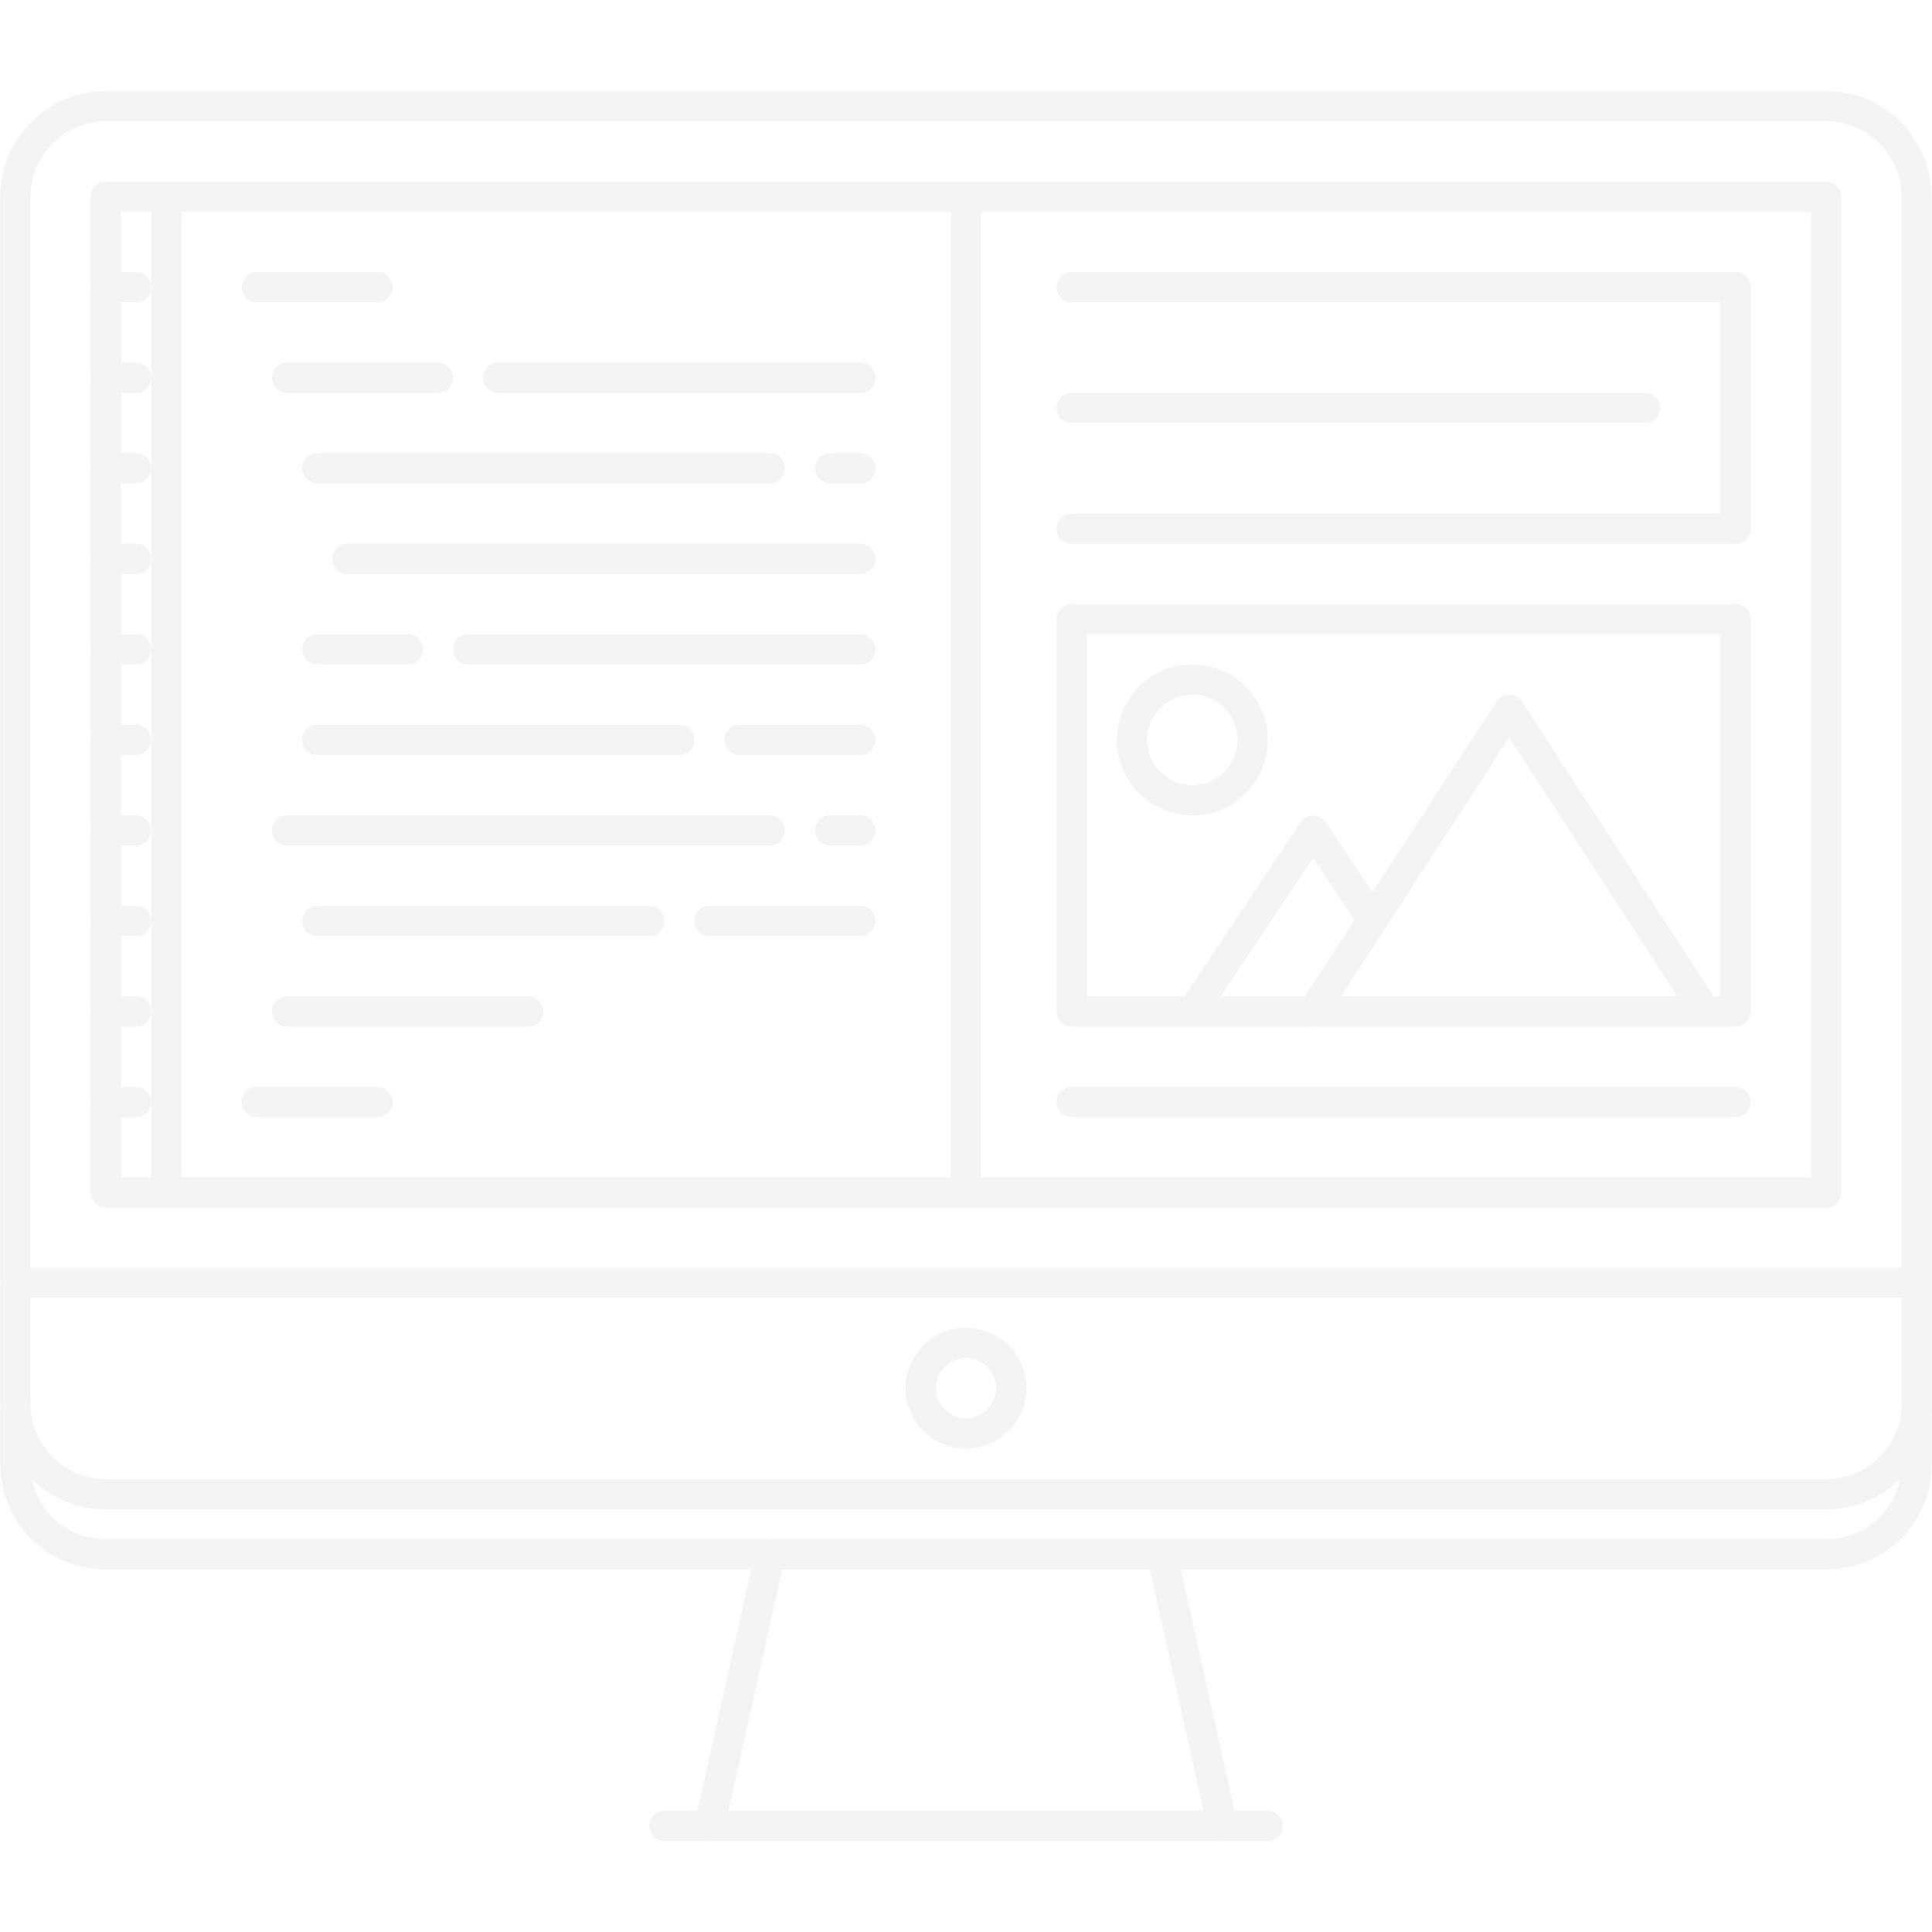
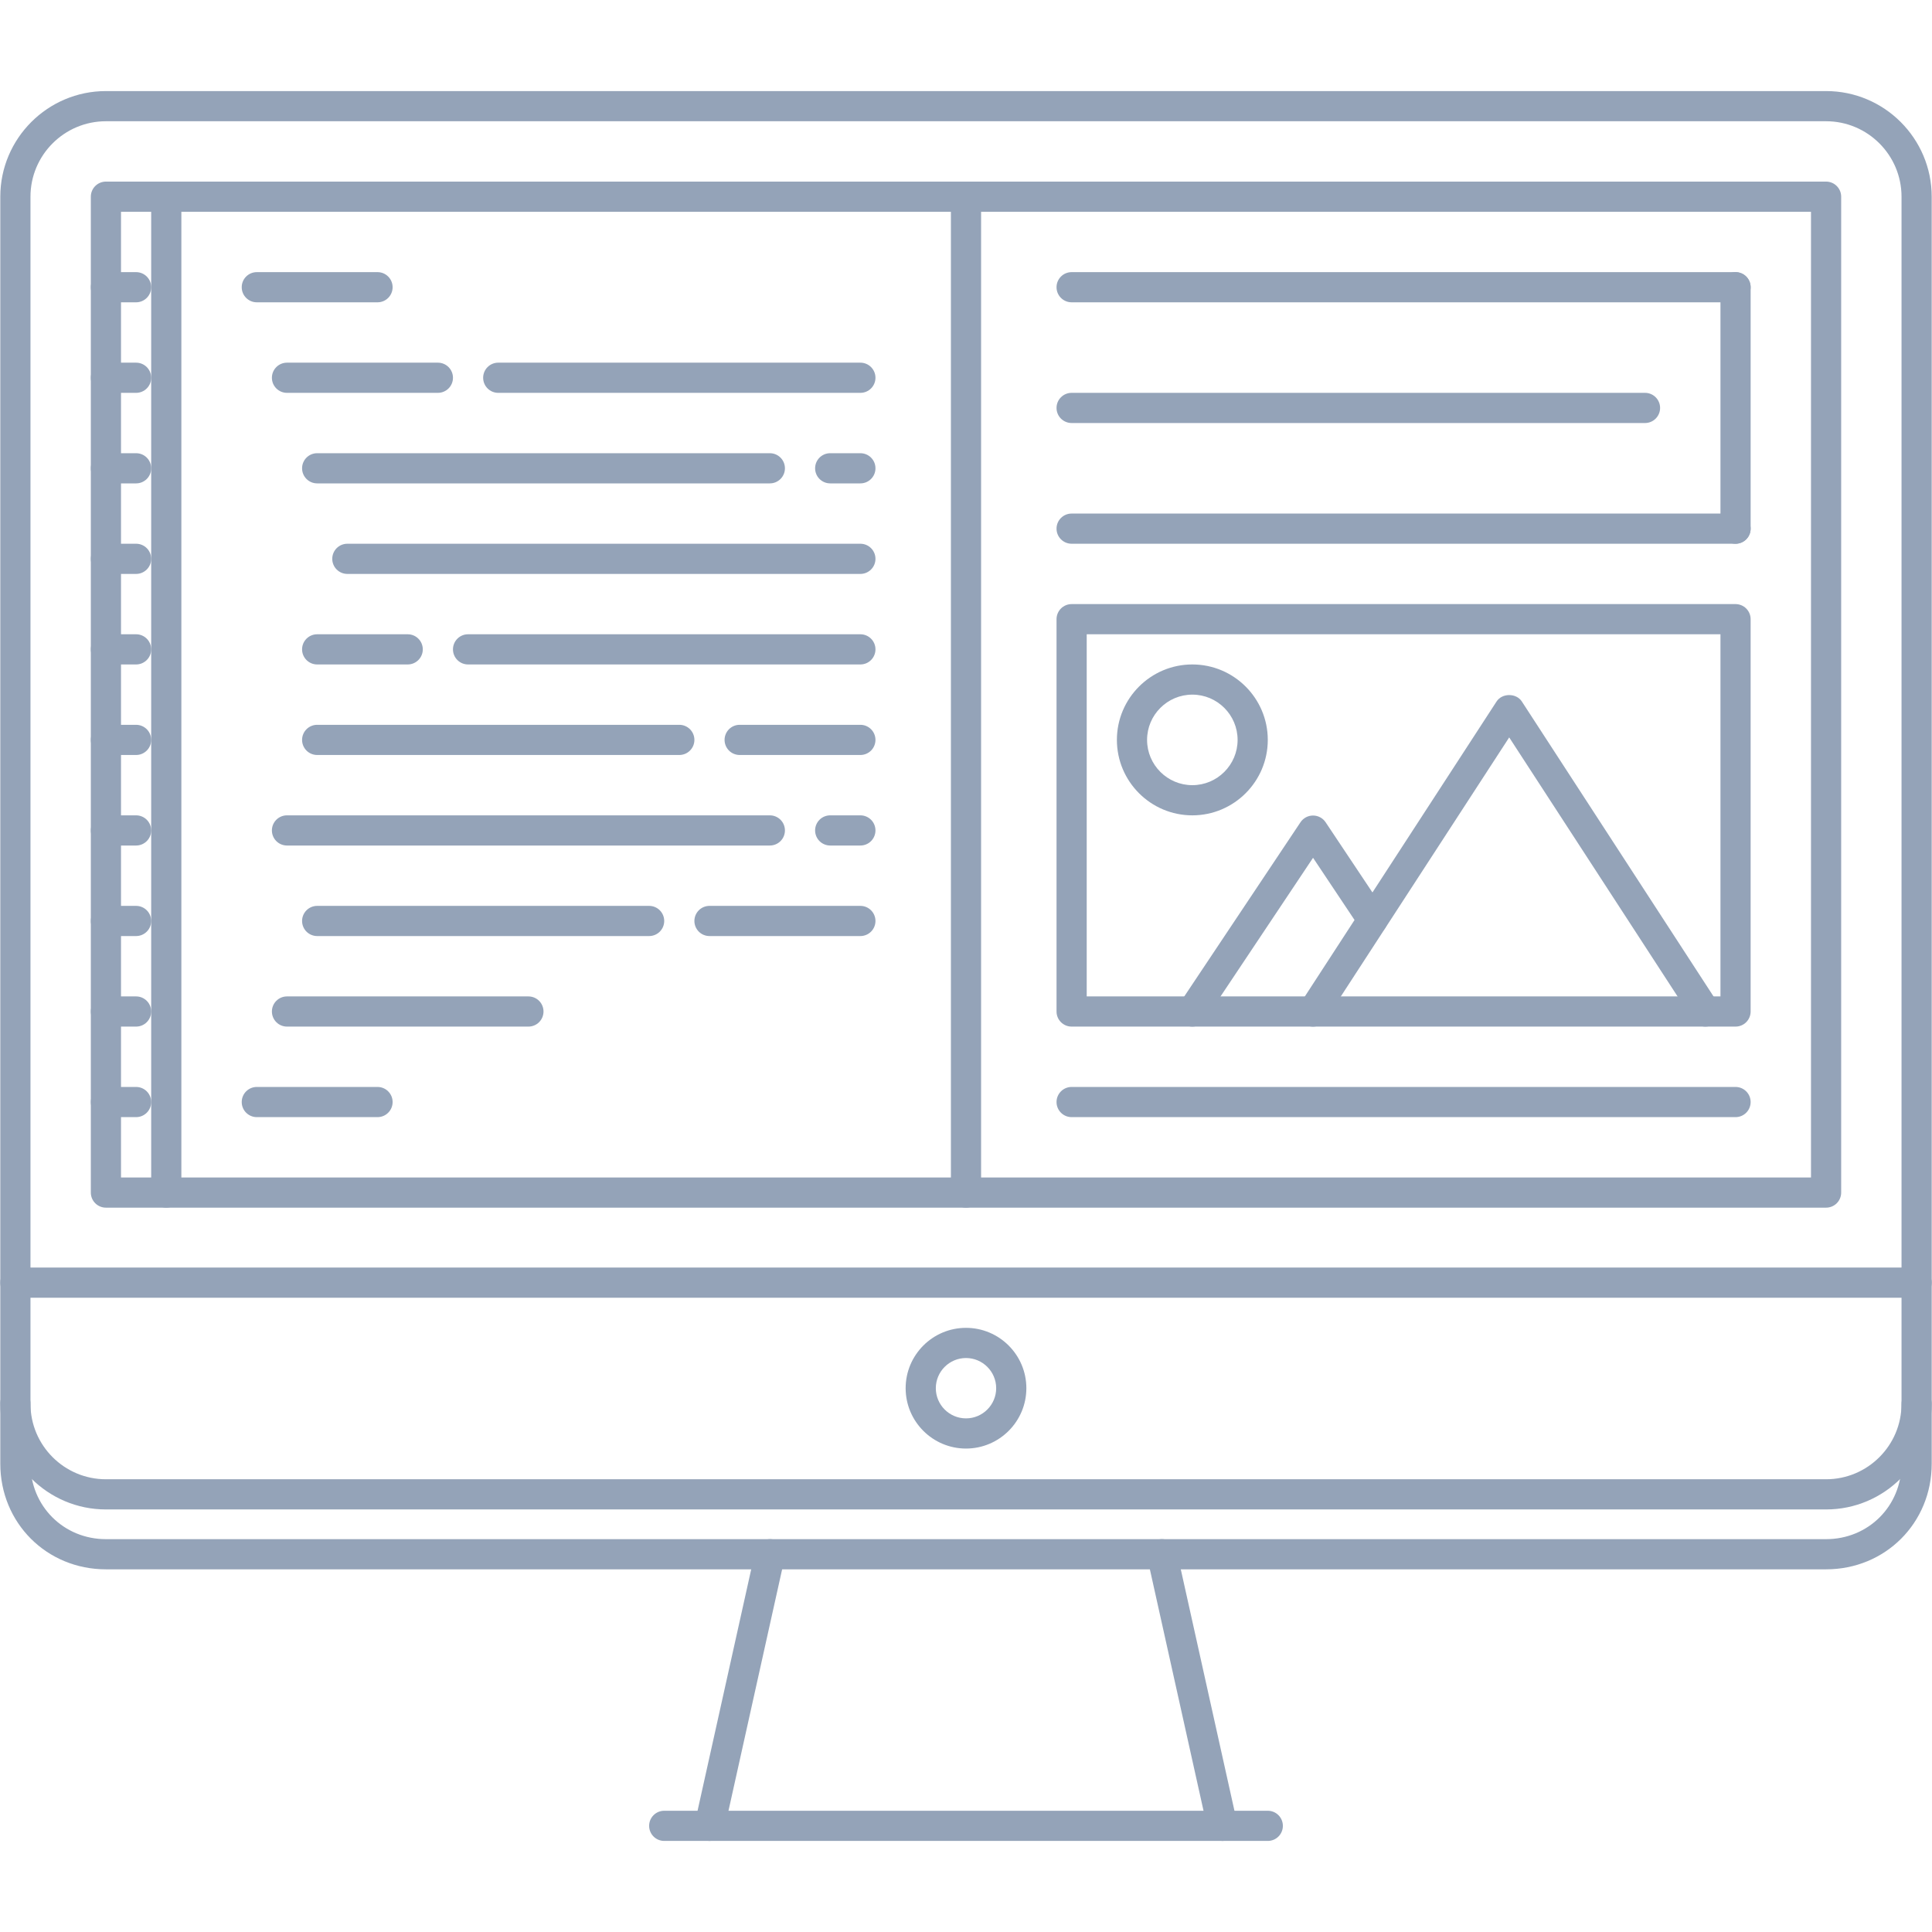
- <svg xmlns="http://www.w3.org/2000/svg" width="800px" height="800px" viewBox="0 0 1024 1024" fill="#f4f4f4" class="icon" version="1.1">
+ <svg xmlns="http://www.w3.org/2000/svg" width="800px" height="800px" viewBox="0 0 1024 1024" fill="#94a3b8" class="icon" version="1.1">
  <path d="M1015.848 687.82H8.156a7.992 7.992 0 0 1-7.998-7.996 7.994 7.994 0 0 1 7.998-7.998h1007.692a7.992 7.992 0 0 1 7.996 7.998 7.992 7.992 0 0 1-7.996 7.996zM512 767.766c-17.636 0-31.99-14.34-31.99-31.99s14.354-31.99 31.99-31.99 31.992 14.34 31.992 31.99-14.356 31.99-31.992 31.99z m0-47.984c-8.826 0-15.996 7.184-15.996 15.994s7.17 15.994 15.996 15.994c8.824 0 15.996-7.184 15.996-15.994s-7.172-15.994-15.996-15.994zM376.136 975.732a8.01 8.01 0 0 1-7.81-9.73l31.99-143.956c0.954-4.296 5.202-6.984 9.544-6.078a8.014 8.014 0 0 1 6.078 9.544l-31.99 143.956a8.004 8.004 0 0 1-7.812 6.264zM647.864 975.732a8 8 0 0 1-7.808-6.264l-31.988-143.956a8.01 8.01 0 0 1 6.074-9.544c4.376-0.906 8.59 1.782 9.542 6.078l31.992 143.956a8.008 8.008 0 0 1-7.812 9.73z" fill="" />
  <path d="M671.954 975.732H352.05a7.992 7.992 0 0 1-7.998-7.998 7.992 7.992 0 0 1 7.998-7.996h319.904a7.992 7.992 0 0 1 7.996 7.996 7.992 7.992 0 0 1-7.996 7.998zM967.86 640.086H56.14a7.994 7.994 0 0 1-7.998-7.998V104.25a7.994 7.994 0 0 1 7.998-7.998h911.72c4.422 0 8 3.578 8 7.998v527.838a7.994 7.994 0 0 1-8 7.998z m-903.722-15.996h895.726V112.248H64.138v511.842z" fill="" />
  <path d="M967.86 800.038H56.14c-30.866 0-55.982-25.118-55.982-55.982V104.25c0-30.866 25.118-55.982 55.982-55.982h911.72c30.868 0 55.984 25.118 55.984 55.982v639.804c0 30.866-25.118 55.984-55.984 55.984zM56.14 64.262c-22.056 0-39.988 17.94-39.988 39.988v639.804c0 22.054 17.932 39.986 39.988 39.986h911.72c22.058 0 39.988-17.932 39.988-39.986V104.25c0-22.048-17.93-39.988-39.988-39.988H56.14z" fill="" />
  <path d="M967.86 831.778H56.14c-31.396 0-55.982-24.586-55.982-55.982v-31.99a7.994 7.994 0 0 1 7.998-7.998 7.994 7.994 0 0 1 7.998 7.998v31.99c0 22.43 17.558 39.986 39.988 39.986h911.72c22.434 0 39.988-17.556 39.988-39.986v-31.74a7.994 7.994 0 0 1 8-7.998 7.992 7.992 0 0 1 7.996 7.998v31.74c-0.002 31.396-24.588 55.982-55.986 55.982zM88.13 640.086a7.994 7.994 0 0 1-7.998-7.998V104.25a7.994 7.994 0 0 1 7.998-7.998 7.994 7.994 0 0 1 7.998 7.998v527.838a7.994 7.994 0 0 1-7.998 7.998z" fill="" />
  <path d="M72.136 160.232H56.14c-4.42 0-7.998-3.576-7.998-7.998s3.578-7.998 7.998-7.998h15.996c4.42 0 7.998 3.576 7.998 7.998s-3.578 7.998-7.998 7.998zM72.136 208.218H56.14c-4.42 0-7.998-3.578-7.998-7.998s3.578-7.998 7.998-7.998h15.996c4.42 0 7.998 3.578 7.998 7.998s-3.578 7.998-7.998 7.998zM72.136 256.204H56.14c-4.42 0-7.998-3.576-7.998-7.998s3.578-7.998 7.998-7.998h15.996c4.42 0 7.998 3.576 7.998 7.998s-3.578 7.998-7.998 7.998zM72.136 304.19H56.14c-4.42 0-7.998-3.578-7.998-7.998s3.578-7.998 7.998-7.998h15.996c4.42 0 7.998 3.578 7.998 7.998s-3.578 7.998-7.998 7.998zM72.136 352.174H56.14c-4.42 0-7.998-3.576-7.998-7.998s3.578-7.998 7.998-7.998h15.996c4.42 0 7.998 3.576 7.998 7.998s-3.578 7.998-7.998 7.998zM72.136 400.16H56.14a7.994 7.994 0 0 1-7.998-7.998 7.994 7.994 0 0 1 7.998-7.998h15.996a7.994 7.994 0 0 1 7.998 7.998 7.996 7.996 0 0 1-7.998 7.998zM72.136 448.144H56.14a7.994 7.994 0 0 1-7.998-7.998 7.994 7.994 0 0 1 7.998-7.998h15.996a7.994 7.994 0 0 1 7.998 7.998 7.994 7.994 0 0 1-7.998 7.998zM72.136 496.13H56.14a7.994 7.994 0 0 1-7.998-7.998 7.994 7.994 0 0 1 7.998-7.998h15.996a7.994 7.994 0 0 1 7.998 7.998 7.996 7.996 0 0 1-7.998 7.998zM72.136 544.116H56.14a7.994 7.994 0 0 1-7.998-7.998 7.992 7.992 0 0 1 7.998-7.996h15.996a7.992 7.992 0 0 1 7.998 7.996 7.994 7.994 0 0 1-7.998 7.998zM72.136 592.102H56.14c-4.42 0-7.998-3.578-7.998-7.998s3.578-7.998 7.998-7.998h15.996c4.42 0 7.998 3.578 7.998 7.998s-3.578 7.998-7.998 7.998zM200.096 160.232h-63.98c-4.42 0-7.998-3.576-7.998-7.998s3.576-7.998 7.998-7.998h63.98c4.42 0 7.998 3.576 7.998 7.998s-3.578 7.998-7.998 7.998zM456.016 208.218h-191.94c-4.42 0-7.998-3.578-7.998-7.998s3.576-7.998 7.998-7.998h191.94c4.422 0 7.998 3.578 7.998 7.998s-3.576 7.998-7.998 7.998zM232.086 208.218H152.11c-4.42 0-7.998-3.578-7.998-7.998s3.578-7.998 7.998-7.998h79.976c4.42 0 7.998 3.578 7.998 7.998s-3.578 7.998-7.998 7.998zM456.016 256.204h-15.994c-4.42 0-7.998-3.576-7.998-7.998s3.578-7.998 7.998-7.998h15.994c4.422 0 7.998 3.576 7.998 7.998s-3.576 7.998-7.998 7.998zM408.032 256.204H168.106c-4.42 0-7.998-3.576-7.998-7.998s3.576-7.998 7.998-7.998h239.926c4.42 0 7.998 3.576 7.998 7.998s-3.578 7.998-7.998 7.998zM216.09 352.174H168.106c-4.42 0-7.998-3.576-7.998-7.998s3.576-7.998 7.998-7.998h47.986c4.42 0 7.998 3.576 7.998 7.998s-3.58 7.998-8 7.998zM456.016 352.174H248.082c-4.42 0-7.998-3.576-7.998-7.998s3.578-7.998 7.998-7.998h207.936c4.422 0 7.998 3.576 7.998 7.998s-3.578 7.998-8 7.998zM456.016 304.19H184.1c-4.42 0-7.998-3.578-7.998-7.998s3.578-7.998 7.998-7.998h271.916c4.422 0 7.998 3.578 7.998 7.998s-3.576 7.998-7.998 7.998zM456.016 400.16h-63.98a7.994 7.994 0 0 1-7.998-7.998 7.994 7.994 0 0 1 7.998-7.998h63.98a7.994 7.994 0 0 1 7.998 7.998 7.994 7.994 0 0 1-7.998 7.998zM408.032 448.144H152.11a7.994 7.994 0 0 1-7.998-7.998 7.994 7.994 0 0 1 7.998-7.998h255.922a7.994 7.994 0 0 1 7.998 7.998 7.994 7.994 0 0 1-7.998 7.998zM280.072 544.116h-127.96a7.994 7.994 0 0 1-7.998-7.998 7.992 7.992 0 0 1 7.998-7.996h127.96a7.992 7.992 0 0 1 7.998 7.996 7.994 7.994 0 0 1-7.998 7.998zM456.016 496.13h-79.974a7.994 7.994 0 0 1-7.998-7.998 7.994 7.994 0 0 1 7.998-7.998h79.974a7.994 7.994 0 0 1 7.998 7.998 7.994 7.994 0 0 1-7.998 7.998zM344.052 496.13H168.106a7.994 7.994 0 0 1-7.998-7.998 7.994 7.994 0 0 1 7.998-7.998h175.946a7.994 7.994 0 0 1 7.998 7.998 7.994 7.994 0 0 1-7.998 7.998zM200.096 592.102h-63.98c-4.42 0-7.998-3.578-7.998-7.998s3.576-7.998 7.998-7.998h63.98c4.42 0 7.998 3.578 7.998 7.998s-3.578 7.998-7.998 7.998zM456.016 448.144h-15.994a7.994 7.994 0 0 1-7.998-7.998 7.994 7.994 0 0 1 7.998-7.998h15.994a7.994 7.994 0 0 1 7.998 7.998 7.992 7.992 0 0 1-7.998 7.998zM360.046 400.16h-191.94a7.994 7.994 0 0 1-7.998-7.998 7.994 7.994 0 0 1 7.998-7.998h191.942a7.994 7.994 0 0 1 7.998 7.998 7.996 7.996 0 0 1-8 7.998z" fill="" />
  <path d="M512 640.086a7.994 7.994 0 0 1-7.998-7.998V104.25A7.994 7.994 0 0 1 512 96.252a7.992 7.992 0 0 1 7.996 7.998v527.838a7.992 7.992 0 0 1-7.996 7.998z" fill="" />
  <path d="M903.878 544.116a7.984 7.984 0 0 1-6.7-3.638l-97.27-149.634-97.266 149.634c-2.39 3.732-7.372 4.748-11.058 2.358a8.012 8.012 0 0 1-2.344-11.074l103.968-159.952c2.938-4.544 10.464-4.544 13.402 0l103.968 159.952a8.012 8.012 0 0 1-2.344 11.074c-1.34 0.872-2.856 1.28-4.356 1.28z" fill="" />
  <path d="M631.964 544.116a7.998 7.998 0 0 1-6.656-12.434l63.98-95.876a8 8 0 0 1 13.308 0l31.524 47.25a8 8 0 0 1-2.218 11.09c-3.672 2.42-8.636 1.468-11.09-2.218l-24.868-37.278-57.328 85.904a7.99 7.99 0 0 1-6.652 3.562zM631.964 432.15c-22.058 0-39.988-17.94-39.988-39.988s17.93-39.988 39.988-39.988c22.054 0 39.988 17.94 39.988 39.988 0.002 22.048-17.932 39.988-39.988 39.988z m0-63.98c-13.23 0-23.992 10.762-23.992 23.992s10.762 23.992 23.992 23.992 23.992-10.762 23.992-23.992-10.76-23.992-23.992-23.992z" fill="" />
  <path d="M919.876 544.116H567.984c-4.422 0-8-3.576-8-7.998V328.182a7.994 7.994 0 0 1 8-7.998h351.89a7.992 7.992 0 0 1 7.996 7.998v207.936a7.988 7.988 0 0 1-7.994 7.998z m-343.896-15.994h335.898V336.18H575.98v191.942z" fill="" />
  <path d="M919.876 160.232H567.984c-4.422 0-8-3.576-8-7.998s3.578-7.998 8-7.998h351.89c4.422 0 7.996 3.576 7.996 7.998s-3.574 7.998-7.994 7.998z" fill="" />
  <path d="M919.876 288.194a7.99 7.99 0 0 1-7.996-7.998v-127.96c0-4.42 3.574-7.998 7.996-7.998s7.996 3.576 7.996 7.998v127.96a7.992 7.992 0 0 1-7.996 7.998z" fill="" />
  <path d="M919.876 288.194H567.984c-4.422 0-8-3.576-8-7.998s3.578-7.998 8-7.998h351.89c4.422 0 7.996 3.576 7.996 7.998s-3.574 7.998-7.994 7.998z" fill="" />
  <path d="M871.89 224.212H567.984c-4.422 0-8-3.576-8-7.998s3.578-7.998 8-7.998h303.906c4.418 0 7.996 3.576 7.996 7.998s-3.578 7.998-7.996 7.998z" fill="" />
  <path d="M919.876 592.102H567.984c-4.422 0-8-3.578-8-7.998s3.578-7.998 8-7.998h351.89c4.422 0 7.996 3.578 7.996 7.998s-3.574 7.998-7.994 7.998z" fill="" />
</svg>
